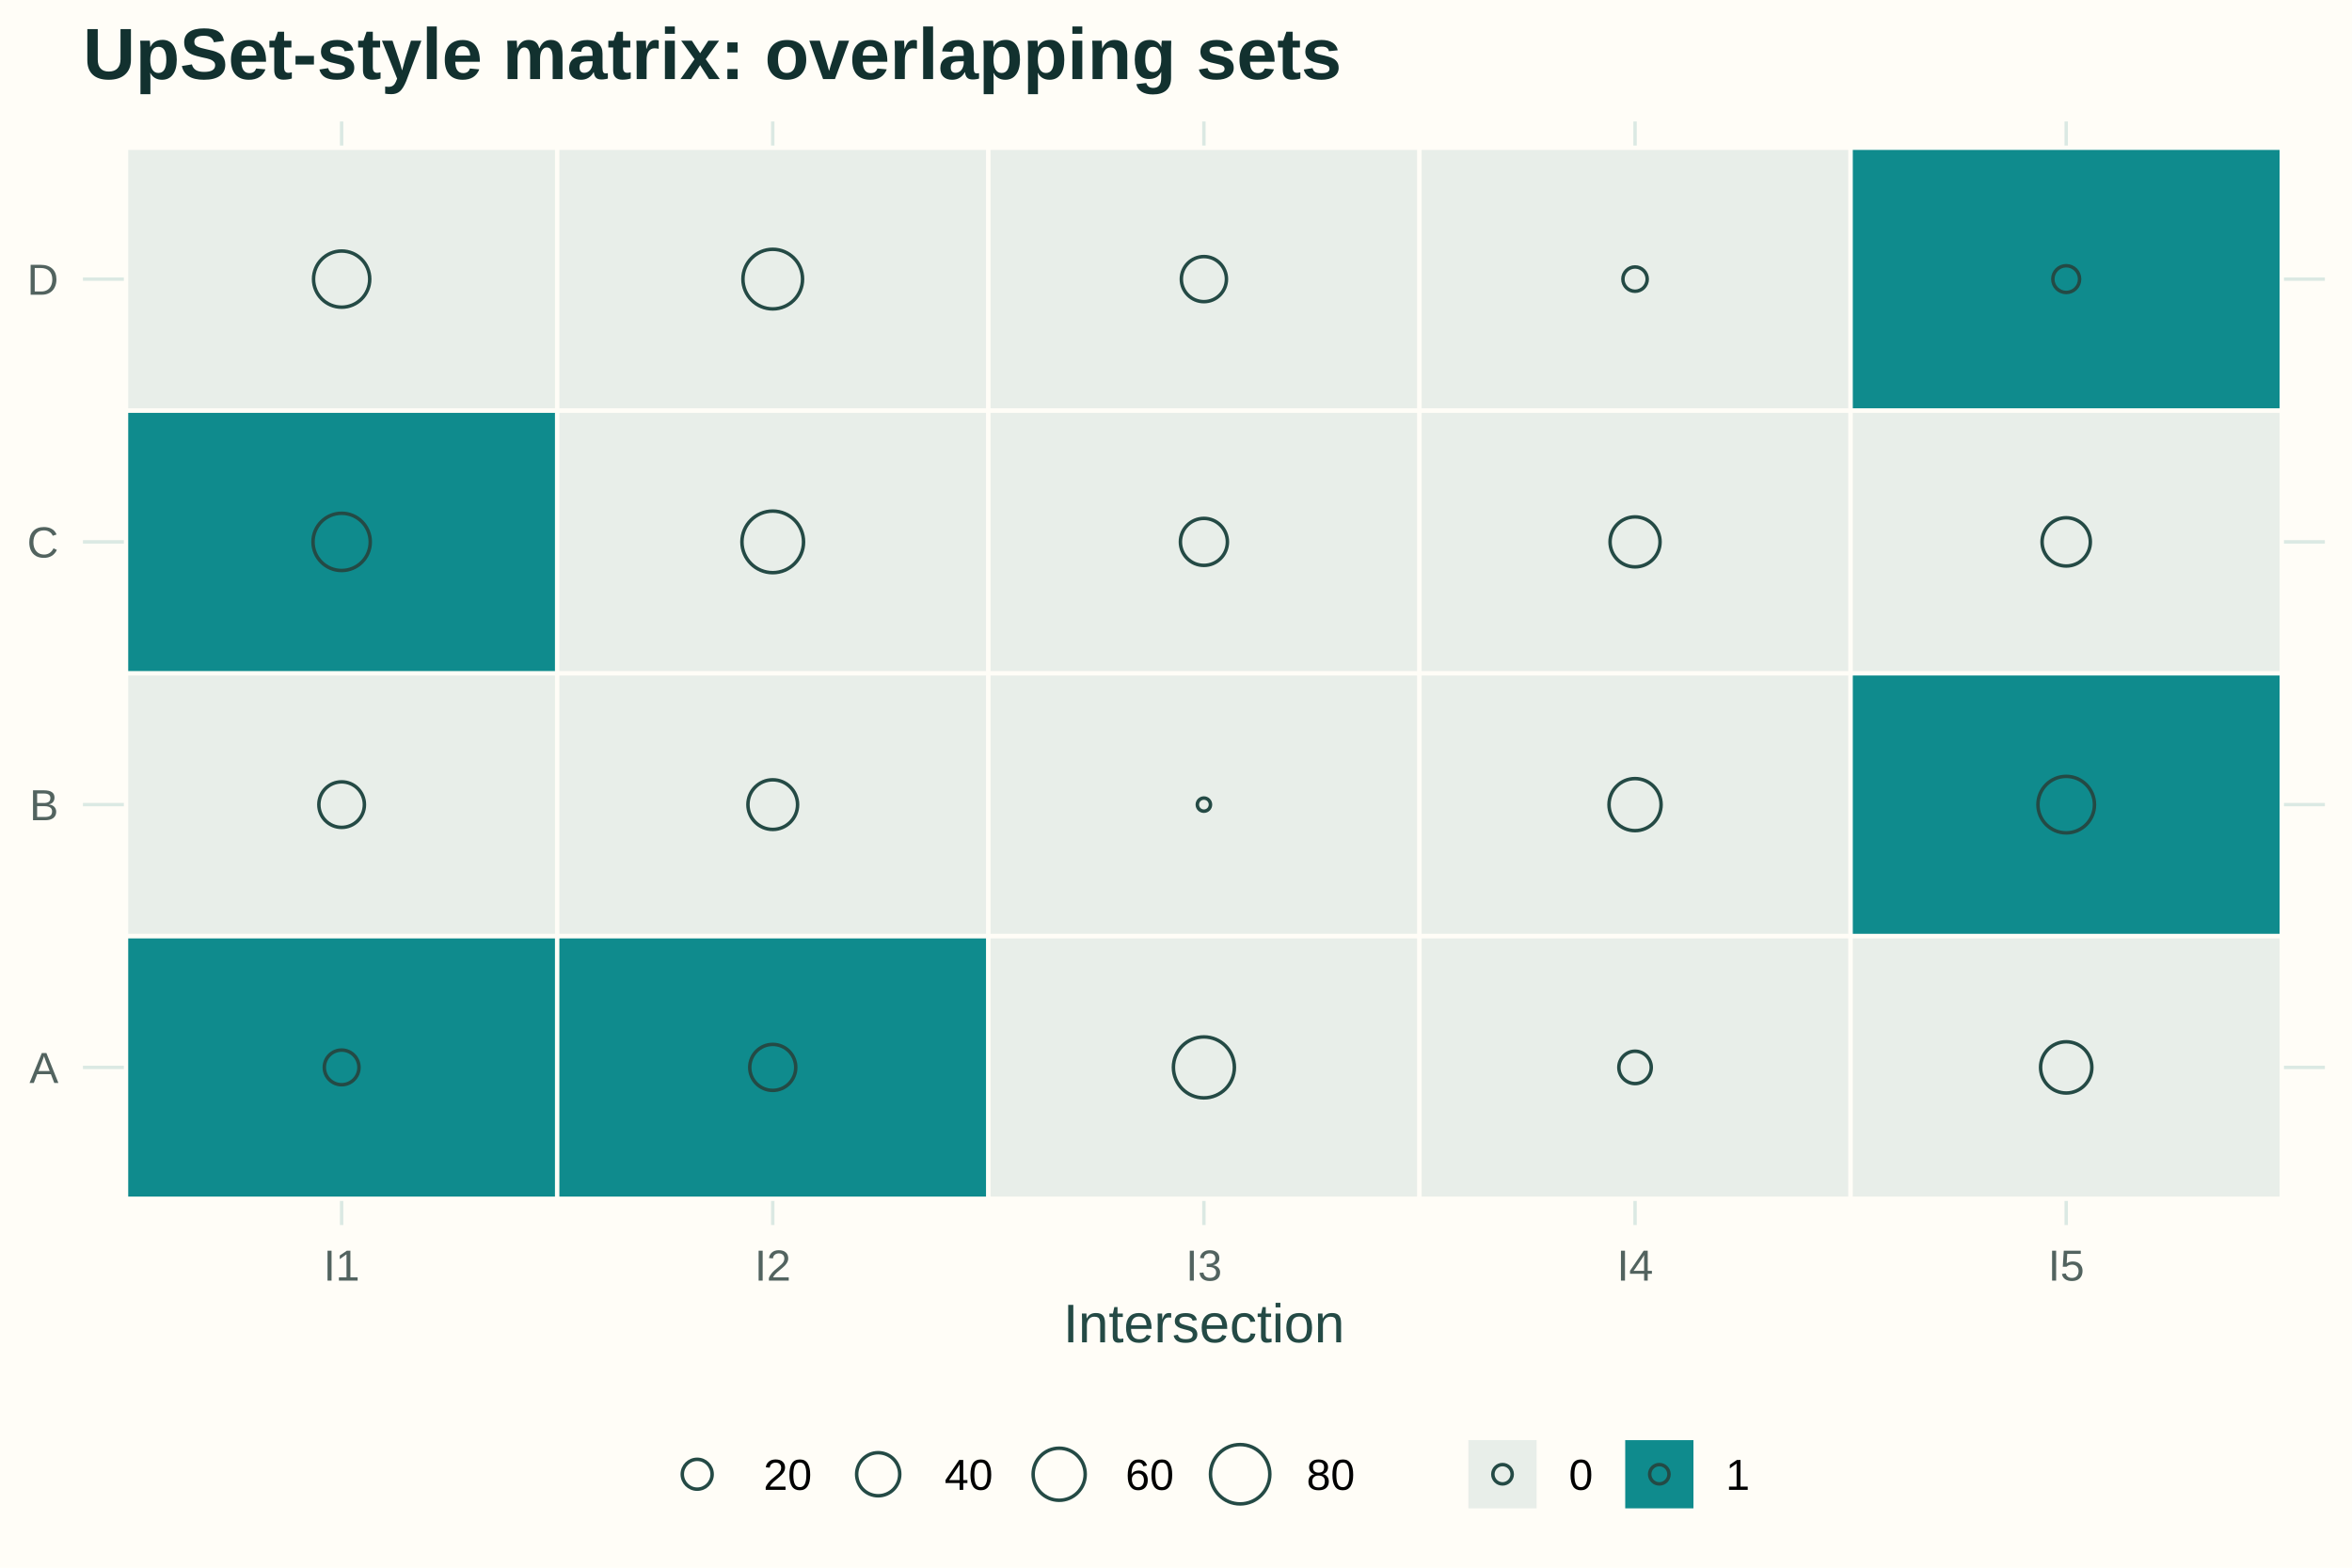
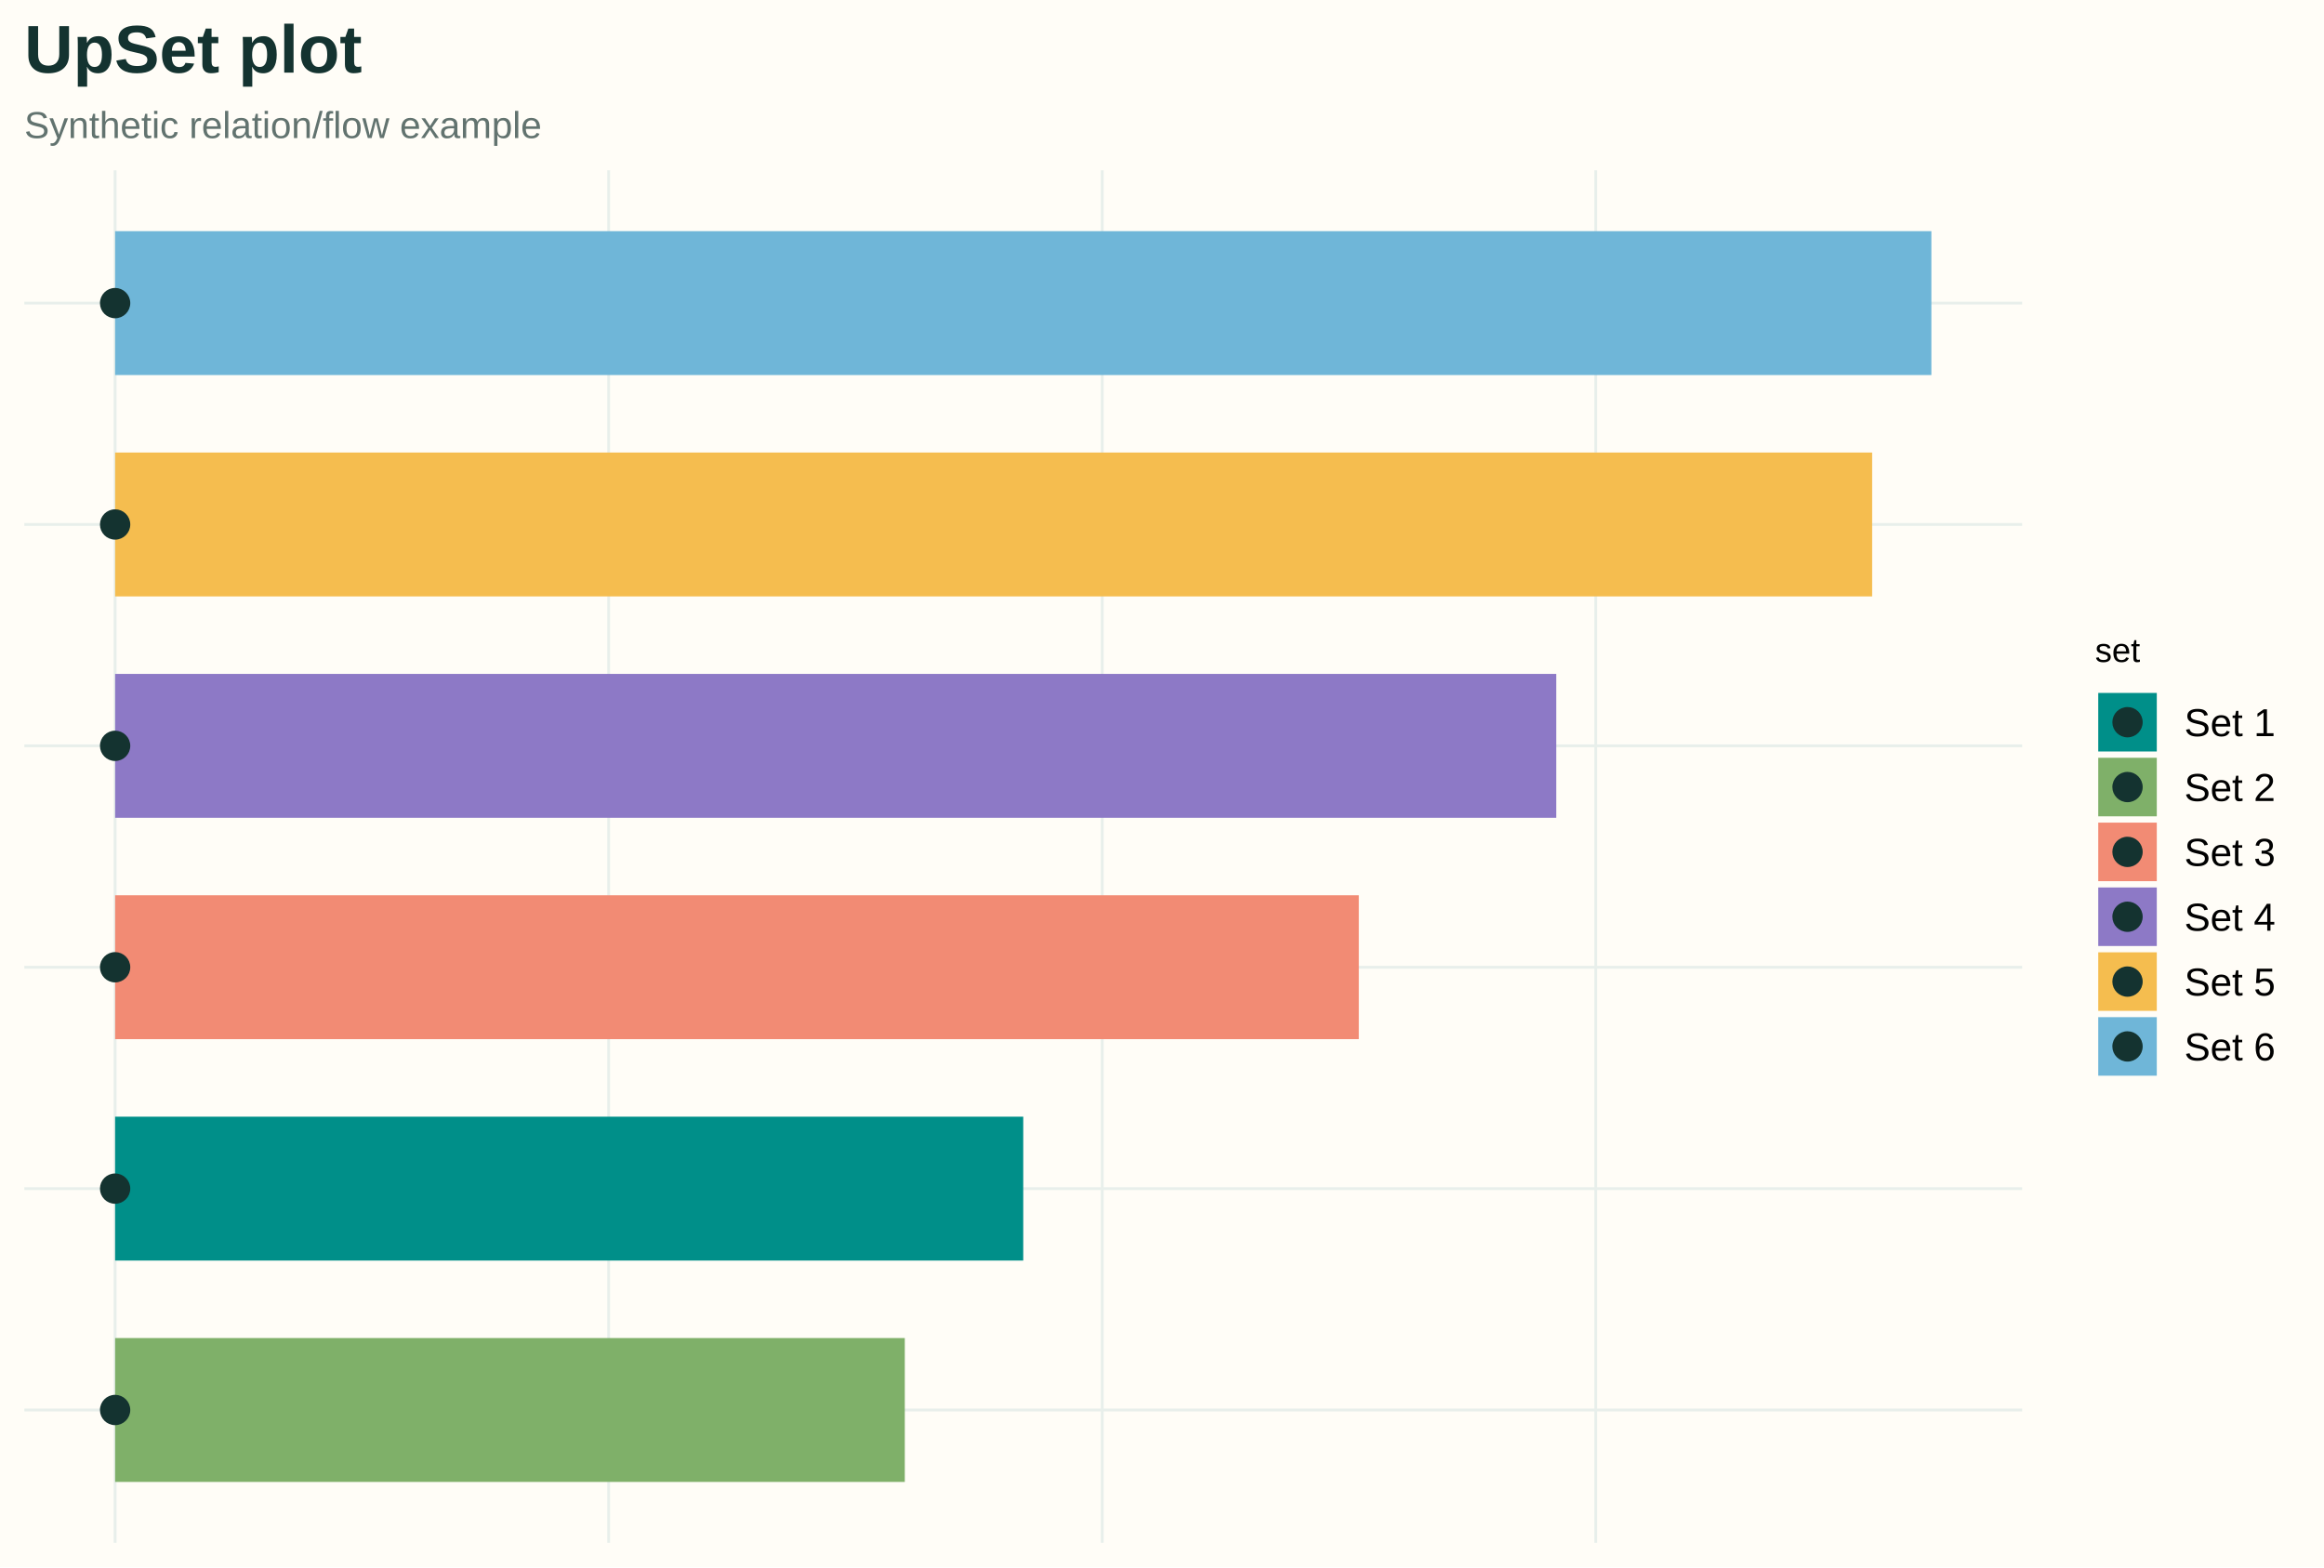
- <svg xmlns="http://www.w3.org/2000/svg" width="518.40pt" height="345.60pt" viewBox="0 0 518.40 345.60">
+ <svg xmlns="http://www.w3.org/2000/svg" width="619.20pt" height="417.60pt" viewBox="0 0 619.20 417.60">
  <g class="svglite">
    <defs>
      <style type="text/css">
    .svglite line, .svglite polyline, .svglite polygon, .svglite path, .svglite rect, .svglite circle {
      fill: none;
      stroke: #000000;
      stroke-linecap: round;
      stroke-linejoin: round;
      stroke-miterlimit: 10.00;
    }
    .svglite text {
      white-space: pre;
    }
    .svglite g.glyphgroup path {
      fill: inherit;
      stroke: none;
    }
  </style>
    </defs>
    <rect width="100%" height="100%" style="stroke: none; fill: #FFFDF7;" />
    <defs>
-       <clipPath id="cpMC4wMHw1MTguNDB8MC4wMHwzNDUuNjA=">
-         <rect x="0.00" y="0.00" width="518.40" height="345.60" />
+       <clipPath id="cpMC4wMHw2MTkuMjB8MC4wMHw0MTcuNjA=">
+         <rect x="0.00" y="0.00" width="619.20" height="417.60" />
      </clipPath>
    </defs>
-     <g clip-path="url(#cpMC4wMHw1MTguNDB8MC4wMHwzNDUuNjA=)">
-       <rect x="0.00" y="0.00" width="518.40" height="345.60" style="stroke-width: 1.16; stroke: none; fill: #FFFDF7;" />
+     <g clip-path="url(#cpMC4wMHw2MTkuMjB8MC4wMHw0MTcuNjA=)">
+       <rect x="0.00" y="-0" width="619.20" height="417.60" style="stroke-width: 1.26; stroke: none; fill: #FFFDF7;" />
    </g>
    <defs>
-       <clipPath id="cpMTguMjh8NTEyLjQyfDI2Ljc4fDI3MC4wNg==">
-         <rect x="18.28" y="26.78" width="494.14" height="243.28" />
+       <clipPath id="cpNi40OHw1MzguNzh8NDUuMzh8NDExLjEy">
+         <rect x="6.48" y="45.38" width="532.31" height="365.75" />
      </clipPath>
    </defs>
-     <g clip-path="url(#cpMTguMjh8NTEyLjQyfDI2Ljc4fDI3MC4wNg==)">
-       <rect x="18.28" y="26.78" width="494.14" height="243.28" style="stroke-width: 1.16; stroke: none; fill: #FFFDF7;" />
-       <polyline points="18.28,235.31 512.42,235.31 " style="stroke-width: 0.75; stroke: #DBE9E3; stroke-linecap: butt;" />
-       <polyline points="18.28,177.38 512.42,177.38 " style="stroke-width: 0.75; stroke: #DBE9E3; stroke-linecap: butt;" />
-       <polyline points="18.28,119.46 512.42,119.46 " style="stroke-width: 0.75; stroke: #DBE9E3; stroke-linecap: butt;" />
-       <polyline points="18.28,61.53 512.42,61.53 " style="stroke-width: 0.75; stroke: #DBE9E3; stroke-linecap: butt;" />
-       <polyline points="75.30,270.06 75.30,26.78 " style="stroke-width: 0.75; stroke: #DBE9E3; stroke-linecap: butt;" />
-       <polyline points="170.32,270.06 170.32,26.78 " style="stroke-width: 0.75; stroke: #DBE9E3; stroke-linecap: butt;" />
-       <polyline points="265.35,270.06 265.35,26.78 " style="stroke-width: 0.75; stroke: #DBE9E3; stroke-linecap: butt;" />
-       <polyline points="360.38,270.06 360.38,26.78 " style="stroke-width: 0.75; stroke: #DBE9E3; stroke-linecap: butt;" />
-       <polyline points="455.41,270.06 455.41,26.78 " style="stroke-width: 0.75; stroke: #DBE9E3; stroke-linecap: butt;" />
-       <rect x="27.78" y="206.35" width="95.03" height="57.92" style="stroke-width: 0.96; stroke: #FFFDF7; stroke-linecap: butt; stroke-linejoin: miter; fill: #0F8B8D;" />
-       <rect x="122.81" y="206.35" width="95.03" height="57.92" style="stroke-width: 0.96; stroke: #FFFDF7; stroke-linecap: butt; stroke-linejoin: miter; fill: #0F8B8D;" />
-       <rect x="217.84" y="206.35" width="95.03" height="57.92" style="stroke-width: 0.96; stroke: #FFFDF7; stroke-linecap: butt; stroke-linejoin: miter; fill: #E8EEE9;" />
-       <rect x="312.86" y="206.35" width="95.03" height="57.92" style="stroke-width: 0.96; stroke: #FFFDF7; stroke-linecap: butt; stroke-linejoin: miter; fill: #E8EEE9;" />
-       <rect x="407.89" y="206.35" width="95.03" height="57.92" style="stroke-width: 0.96; stroke: #FFFDF7; stroke-linecap: butt; stroke-linejoin: miter; fill: #E8EEE9;" />
-       <rect x="27.78" y="148.42" width="95.03" height="57.92" style="stroke-width: 0.96; stroke: #FFFDF7; stroke-linecap: butt; stroke-linejoin: miter; fill: #E8EEE9;" />
-       <rect x="122.81" y="148.42" width="95.03" height="57.92" style="stroke-width: 0.96; stroke: #FFFDF7; stroke-linecap: butt; stroke-linejoin: miter; fill: #E8EEE9;" />
-       <rect x="217.84" y="148.42" width="95.03" height="57.92" style="stroke-width: 0.96; stroke: #FFFDF7; stroke-linecap: butt; stroke-linejoin: miter; fill: #E8EEE9;" />
-       <rect x="312.86" y="148.42" width="95.03" height="57.92" style="stroke-width: 0.96; stroke: #FFFDF7; stroke-linecap: butt; stroke-linejoin: miter; fill: #E8EEE9;" />
-       <rect x="407.89" y="148.42" width="95.03" height="57.92" style="stroke-width: 0.96; stroke: #FFFDF7; stroke-linecap: butt; stroke-linejoin: miter; fill: #0F8B8D;" />
-       <rect x="27.78" y="90.50" width="95.03" height="57.92" style="stroke-width: 0.96; stroke: #FFFDF7; stroke-linecap: butt; stroke-linejoin: miter; fill: #0F8B8D;" />
-       <rect x="122.81" y="90.50" width="95.03" height="57.92" style="stroke-width: 0.96; stroke: #FFFDF7; stroke-linecap: butt; stroke-linejoin: miter; fill: #E8EEE9;" />
-       <rect x="217.84" y="90.50" width="95.03" height="57.92" style="stroke-width: 0.96; stroke: #FFFDF7; stroke-linecap: butt; stroke-linejoin: miter; fill: #E8EEE9;" />
-       <rect x="312.86" y="90.50" width="95.03" height="57.92" style="stroke-width: 0.96; stroke: #FFFDF7; stroke-linecap: butt; stroke-linejoin: miter; fill: #E8EEE9;" />
-       <rect x="407.89" y="90.50" width="95.03" height="57.92" style="stroke-width: 0.96; stroke: #FFFDF7; stroke-linecap: butt; stroke-linejoin: miter; fill: #E8EEE9;" />
-       <rect x="27.78" y="32.57" width="95.03" height="57.92" style="stroke-width: 0.96; stroke: #FFFDF7; stroke-linecap: butt; stroke-linejoin: miter; fill: #E8EEE9;" />
-       <rect x="122.81" y="32.57" width="95.03" height="57.92" style="stroke-width: 0.96; stroke: #FFFDF7; stroke-linecap: butt; stroke-linejoin: miter; fill: #E8EEE9;" />
-       <rect x="217.84" y="32.57" width="95.03" height="57.92" style="stroke-width: 0.96; stroke: #FFFDF7; stroke-linecap: butt; stroke-linejoin: miter; fill: #E8EEE9;" />
-       <rect x="312.86" y="32.57" width="95.03" height="57.92" style="stroke-width: 0.96; stroke: #FFFDF7; stroke-linecap: butt; stroke-linejoin: miter; fill: #E8EEE9;" />
-       <rect x="407.89" y="32.57" width="95.03" height="57.92" style="stroke-width: 0.96; stroke: #FFFDF7; stroke-linecap: butt; stroke-linejoin: miter; fill: #0F8B8D;" />
-       <circle cx="75.30" cy="235.31" r="3.82" style="stroke-width: 0.77; stroke: #244A45; fill: #0F8B8D;" />
-       <circle cx="170.32" cy="235.31" r="5.07" style="stroke-width: 0.77; stroke: #244A45; fill: #0F8B8D;" />
-       <circle cx="265.35" cy="235.31" r="6.72" style="stroke-width: 0.77; stroke: #244A45; fill: #E8EEE9;" />
-       <circle cx="360.38" cy="235.31" r="3.57" style="stroke-width: 0.77; stroke: #244A45; fill: #E8EEE9;" />
-       <circle cx="455.41" cy="235.31" r="5.65" style="stroke-width: 0.77; stroke: #244A45; fill: #E8EEE9;" />
-       <circle cx="75.30" cy="177.38" r="5.02" style="stroke-width: 0.77; stroke: #244A45; fill: #E8EEE9;" />
-       <circle cx="170.32" cy="177.38" r="5.47" style="stroke-width: 0.77; stroke: #244A45; fill: #E8EEE9;" />
-       <circle cx="265.35" cy="177.38" r="1.45" style="stroke-width: 0.77; stroke: #244A45; fill: #E8EEE9;" />
-       <circle cx="360.38" cy="177.38" r="5.74" style="stroke-width: 0.77; stroke: #244A45; fill: #E8EEE9;" />
-       <circle cx="455.41" cy="177.38" r="6.23" style="stroke-width: 0.77; stroke: #244A45; fill: #0F8B8D;" />
-       <circle cx="75.30" cy="119.46" r="6.31" style="stroke-width: 0.77; stroke: #244A45; fill: #0F8B8D;" />
-       <circle cx="170.32" cy="119.46" r="6.79" style="stroke-width: 0.77; stroke: #244A45; fill: #E8EEE9;" />
-       <circle cx="265.35" cy="119.46" r="5.18" style="stroke-width: 0.77; stroke: #244A45; fill: #E8EEE9;" />
-       <circle cx="360.38" cy="119.46" r="5.51" style="stroke-width: 0.77; stroke: #244A45; fill: #E8EEE9;" />
-       <circle cx="455.41" cy="119.46" r="5.32" style="stroke-width: 0.77; stroke: #244A45; fill: #E8EEE9;" />
-       <circle cx="75.30" cy="61.53" r="6.19" style="stroke-width: 0.77; stroke: #244A45; fill: #E8EEE9;" />
-       <circle cx="170.32" cy="61.53" r="6.57" style="stroke-width: 0.77; stroke: #244A45; fill: #E8EEE9;" />
-       <circle cx="265.35" cy="61.53" r="4.97" style="stroke-width: 0.77; stroke: #244A45; fill: #E8EEE9;" />
-       <circle cx="360.38" cy="61.53" r="2.68" style="stroke-width: 0.77; stroke: #244A45; fill: #E8EEE9;" />
-       <circle cx="455.41" cy="61.53" r="2.95" style="stroke-width: 0.77; stroke: #244A45; fill: #0F8B8D;" />
+     <g clip-path="url(#cpNi40OHw1MzguNzh8NDUuMzh8NDExLjEy)">
+       <rect x="6.48" y="45.38" width="532.31" height="365.75" style="stroke-width: 1.26; stroke: none; fill: #FFFDF7;" />
+       <polyline points="6.48,375.73 538.78,375.73 " style="stroke-width: 0.75; stroke: #E8EFEB; stroke-linecap: butt;" />
+       <polyline points="6.48,316.74 538.78,316.74 " style="stroke-width: 0.75; stroke: #E8EFEB; stroke-linecap: butt;" />
+       <polyline points="6.48,257.75 538.78,257.75 " style="stroke-width: 0.75; stroke: #E8EFEB; stroke-linecap: butt;" />
+       <polyline points="6.48,198.75 538.78,198.75 " style="stroke-width: 0.75; stroke: #E8EFEB; stroke-linecap: butt;" />
+       <polyline points="6.48,139.76 538.78,139.76 " style="stroke-width: 0.75; stroke: #E8EFEB; stroke-linecap: butt;" />
+       <polyline points="6.48,80.77 538.78,80.77 " style="stroke-width: 0.75; stroke: #E8EFEB; stroke-linecap: butt;" />
+       <polyline points="30.67,411.12 30.67,45.38 " style="stroke-width: 0.75; stroke: #E8EFEB; stroke-linecap: butt;" />
+       <polyline points="162.17,411.12 162.17,45.38 " style="stroke-width: 0.75; stroke: #E8EFEB; stroke-linecap: butt;" />
+       <polyline points="293.67,411.12 293.67,45.38 " style="stroke-width: 0.75; stroke: #E8EFEB; stroke-linecap: butt;" />
+       <polyline points="425.17,411.12 425.17,45.38 " style="stroke-width: 0.75; stroke: #E8EFEB; stroke-linecap: butt;" />
+       <rect x="30.67" y="297.57" width="241.96" height="38.34" style="stroke-width: 1.26; stroke: none; stroke-linecap: butt; stroke-linejoin: miter; fill: #008F89;" />
+       <rect x="30.67" y="356.56" width="210.40" height="38.34" style="stroke-width: 1.26; stroke: none; stroke-linecap: butt; stroke-linejoin: miter; fill: #7FB069;" />
+       <rect x="30.67" y="238.57" width="331.38" height="38.34" style="stroke-width: 1.26; stroke: none; stroke-linecap: butt; stroke-linejoin: miter; fill: #F28B74;" />
+       <rect x="30.67" y="179.58" width="383.98" height="38.34" style="stroke-width: 1.26; stroke: none; stroke-linecap: butt; stroke-linejoin: miter; fill: #8D79C6;" />
+       <rect x="30.67" y="120.59" width="468.14" height="38.34" style="stroke-width: 1.26; stroke: none; stroke-linecap: butt; stroke-linejoin: miter; fill: #F5BD4F;" />
+       <rect x="30.67" y="61.60" width="483.92" height="38.34" style="stroke-width: 1.26; stroke: none; stroke-linecap: butt; stroke-linejoin: miter; fill: #6FB6D8;" />
+       <circle cx="30.67" cy="316.74" r="3.62" style="stroke-width: 0.84; stroke: #143330; fill: #143330;" />
+       <circle cx="30.67" cy="375.73" r="3.62" style="stroke-width: 0.84; stroke: #143330; fill: #143330;" />
+       <circle cx="30.67" cy="257.75" r="3.62" style="stroke-width: 0.84; stroke: #143330; fill: #143330;" />
+       <circle cx="30.67" cy="198.75" r="3.62" style="stroke-width: 0.84; stroke: #143330; fill: #143330;" />
+       <circle cx="30.67" cy="139.76" r="3.62" style="stroke-width: 0.84; stroke: #143330; fill: #143330;" />
+       <circle cx="30.67" cy="80.77" r="3.62" style="stroke-width: 0.84; stroke: #143330; fill: #143330;" />
    </g>
-     <g clip-path="url(#cpMC4wMHw1MTguNDB8MC4wMHwzNDUuNjA=)">
-       <text x="12.90" y="238.74" text-anchor="end" style="font-size: 9.60px;fill: #52635F; font-family: &quot;Arial&quot;;" textLength="6.41px" lengthAdjust="spacingAndGlyphs">A</text>
-       <text x="12.90" y="180.82" text-anchor="end" style="font-size: 9.60px;fill: #52635F; font-family: &quot;Arial&quot;;" textLength="6.41px" lengthAdjust="spacingAndGlyphs">B</text>
-       <text x="12.90" y="122.89" text-anchor="end" style="font-size: 9.60px;fill: #52635F; font-family: &quot;Arial&quot;;" textLength="6.92px" lengthAdjust="spacingAndGlyphs">C</text>
-       <text x="12.90" y="64.97" text-anchor="end" style="font-size: 9.60px;fill: #52635F; font-family: &quot;Arial&quot;;" textLength="6.92px" lengthAdjust="spacingAndGlyphs">D</text>
-       <text x="75.30" y="282.31" text-anchor="middle" style="font-size: 9.60px;fill: #52635F; font-family: &quot;Arial&quot;;" textLength="8.00px" lengthAdjust="spacingAndGlyphs">I1</text>
-       <text x="170.32" y="282.31" text-anchor="middle" style="font-size: 9.60px;fill: #52635F; font-family: &quot;Arial&quot;;" textLength="8.00px" lengthAdjust="spacingAndGlyphs">I2</text>
-       <text x="265.35" y="282.31" text-anchor="middle" style="font-size: 9.60px;fill: #52635F; font-family: &quot;Arial&quot;;" textLength="8.00px" lengthAdjust="spacingAndGlyphs">I3</text>
-       <text x="360.38" y="282.31" text-anchor="middle" style="font-size: 9.60px;fill: #52635F; font-family: &quot;Arial&quot;;" textLength="8.00px" lengthAdjust="spacingAndGlyphs">I4</text>
-       <text x="455.41" y="282.31" text-anchor="middle" style="font-size: 9.60px;fill: #52635F; font-family: &quot;Arial&quot;;" textLength="8.00px" lengthAdjust="spacingAndGlyphs">I5</text>
-       <text x="265.35" y="295.91" text-anchor="middle" style="font-size: 12.00px;fill: #244A45; font-family: &quot;Arial&quot;;" textLength="62.02px" lengthAdjust="spacingAndGlyphs">Intersection</text>
-       <circle cx="153.67" cy="325.00" r="3.29" style="stroke-width: 0.77; stroke: #244A45;" />
-       <circle cx="193.56" cy="325.00" r="4.75" style="stroke-width: 0.77; stroke: #244A45;" />
-       <circle cx="233.45" cy="325.00" r="5.74" style="stroke-width: 0.77; stroke: #244A45;" />
-       <circle cx="273.34" cy="325.00" r="6.54" style="stroke-width: 0.77; stroke: #244A45;" />
-       <text x="168.28" y="328.44" style="font-size: 9.60px; font-family: &quot;Arial&quot;;" textLength="10.66px" lengthAdjust="spacingAndGlyphs">20</text>
-       <text x="208.18" y="328.44" style="font-size: 9.60px; font-family: &quot;Arial&quot;;" textLength="10.66px" lengthAdjust="spacingAndGlyphs">40</text>
-       <text x="248.07" y="328.44" style="font-size: 9.60px; font-family: &quot;Arial&quot;;" textLength="10.66px" lengthAdjust="spacingAndGlyphs">60</text>
-       <text x="287.96" y="328.44" style="font-size: 9.60px; font-family: &quot;Arial&quot;;" textLength="10.66px" lengthAdjust="spacingAndGlyphs">80</text>
-       <rect x="323.16" y="317.00" width="16.00" height="16.00" style="stroke-width: 0.96; stroke: #FFFDF7; stroke-linecap: butt; stroke-linejoin: miter; fill: #E8EEE9;" />
-       <circle cx="331.17" cy="325.00" r="2.13" style="stroke-width: 0.77; stroke: #244A45; fill: #E8EEE9;" />
-       <rect x="357.73" y="317.00" width="16.00" height="16.00" style="stroke-width: 0.96; stroke: #FFFDF7; stroke-linecap: butt; stroke-linejoin: miter; fill: #0F8B8D;" />
-       <circle cx="365.73" cy="325.00" r="2.13" style="stroke-width: 0.77; stroke: #244A45; fill: #0F8B8D;" />
-       <text x="345.78" y="328.44" style="font-size: 9.60px; font-family: &quot;Arial&quot;;" textLength="5.33px" lengthAdjust="spacingAndGlyphs">0</text>
-       <text x="380.35" y="328.44" style="font-size: 9.60px; font-family: &quot;Arial&quot;;" textLength="5.33px" lengthAdjust="spacingAndGlyphs">1</text>
-       <text x="18.28" y="17.43" style="font-size: 16.00px; font-weight: bold;fill: #12312F; font-family: &quot;Arial&quot;;" textLength="277.64px" lengthAdjust="spacingAndGlyphs">UpSet-style matrix: overlapping sets</text>
+     <g clip-path="url(#cpMC4wMHw2MTkuMjB8MC4wMHw0MTcuNjA=)">
+       <text x="558.21" y="176.39" style="font-size: 9.00px; font-family: &quot;Arial&quot;;" textLength="12.00px" lengthAdjust="spacingAndGlyphs">set</text>
+       <rect x="559.05" y="184.65" width="15.60" height="15.60" style="stroke-width: 1.26; stroke: none; stroke-linecap: butt; stroke-linejoin: miter; fill: #008F89;" />
+       <circle cx="566.85" cy="192.45" r="3.62" style="stroke-width: 0.84; stroke: #143330; fill: #143330;" />
+       <rect x="559.05" y="201.93" width="15.60" height="15.60" style="stroke-width: 1.26; stroke: none; stroke-linecap: butt; stroke-linejoin: miter; fill: #7FB069;" />
+       <circle cx="566.85" cy="209.73" r="3.62" style="stroke-width: 0.84; stroke: #143330; fill: #143330;" />
+       <rect x="559.05" y="219.21" width="15.60" height="15.60" style="stroke-width: 1.26; stroke: none; stroke-linecap: butt; stroke-linejoin: miter; fill: #F28B74;" />
+       <circle cx="566.85" cy="227.01" r="3.62" style="stroke-width: 0.84; stroke: #143330; fill: #143330;" />
+       <rect x="559.05" y="236.49" width="15.60" height="15.60" style="stroke-width: 1.26; stroke: none; stroke-linecap: butt; stroke-linejoin: miter; fill: #8D79C6;" />
+       <circle cx="566.85" cy="244.29" r="3.62" style="stroke-width: 0.84; stroke: #143330; fill: #143330;" />
+       <rect x="559.05" y="253.77" width="15.60" height="15.60" style="stroke-width: 1.26; stroke: none; stroke-linecap: butt; stroke-linejoin: miter; fill: #F5BD4F;" />
+       <circle cx="566.85" cy="261.57" r="3.62" style="stroke-width: 0.84; stroke: #143330; fill: #143330;" />
+       <rect x="559.05" y="271.05" width="15.60" height="15.60" style="stroke-width: 1.26; stroke: none; stroke-linecap: butt; stroke-linejoin: miter; fill: #6FB6D8;" />
+       <circle cx="566.85" cy="278.85" r="3.62" style="stroke-width: 0.84; stroke: #143330; fill: #143330;" />
+       <text x="581.97" y="196.17" style="font-size: 10.40px; font-family: &quot;Arial&quot;;" textLength="24.28px" lengthAdjust="spacingAndGlyphs">Set 1</text>
+       <text x="581.97" y="213.45" style="font-size: 10.40px; font-family: &quot;Arial&quot;;" textLength="24.28px" lengthAdjust="spacingAndGlyphs">Set 2</text>
+       <text x="581.97" y="230.73" style="font-size: 10.40px; font-family: &quot;Arial&quot;;" textLength="24.28px" lengthAdjust="spacingAndGlyphs">Set 3</text>
+       <text x="581.97" y="248.01" style="font-size: 10.40px; font-family: &quot;Arial&quot;;" textLength="24.28px" lengthAdjust="spacingAndGlyphs">Set 4</text>
+       <text x="581.97" y="265.29" style="font-size: 10.40px; font-family: &quot;Arial&quot;;" textLength="24.28px" lengthAdjust="spacingAndGlyphs">Set 5</text>
+       <text x="581.97" y="282.57" style="font-size: 10.40px; font-family: &quot;Arial&quot;;" textLength="24.28px" lengthAdjust="spacingAndGlyphs">Set 6</text>
+       <text x="6.48" y="36.80" style="font-size: 10.00px;fill: #62736F; font-family: &quot;Arial&quot;;" textLength="137.86px" lengthAdjust="spacingAndGlyphs">Synthetic relation/flow example</text>
+       <text x="6.48" y="19.36" style="font-size: 18.00px; font-weight: bold;fill: #143330; font-family: &quot;Arial&quot;;" textLength="90.02px" lengthAdjust="spacingAndGlyphs">UpSet plot</text>
    </g>
  </g>
</svg>
